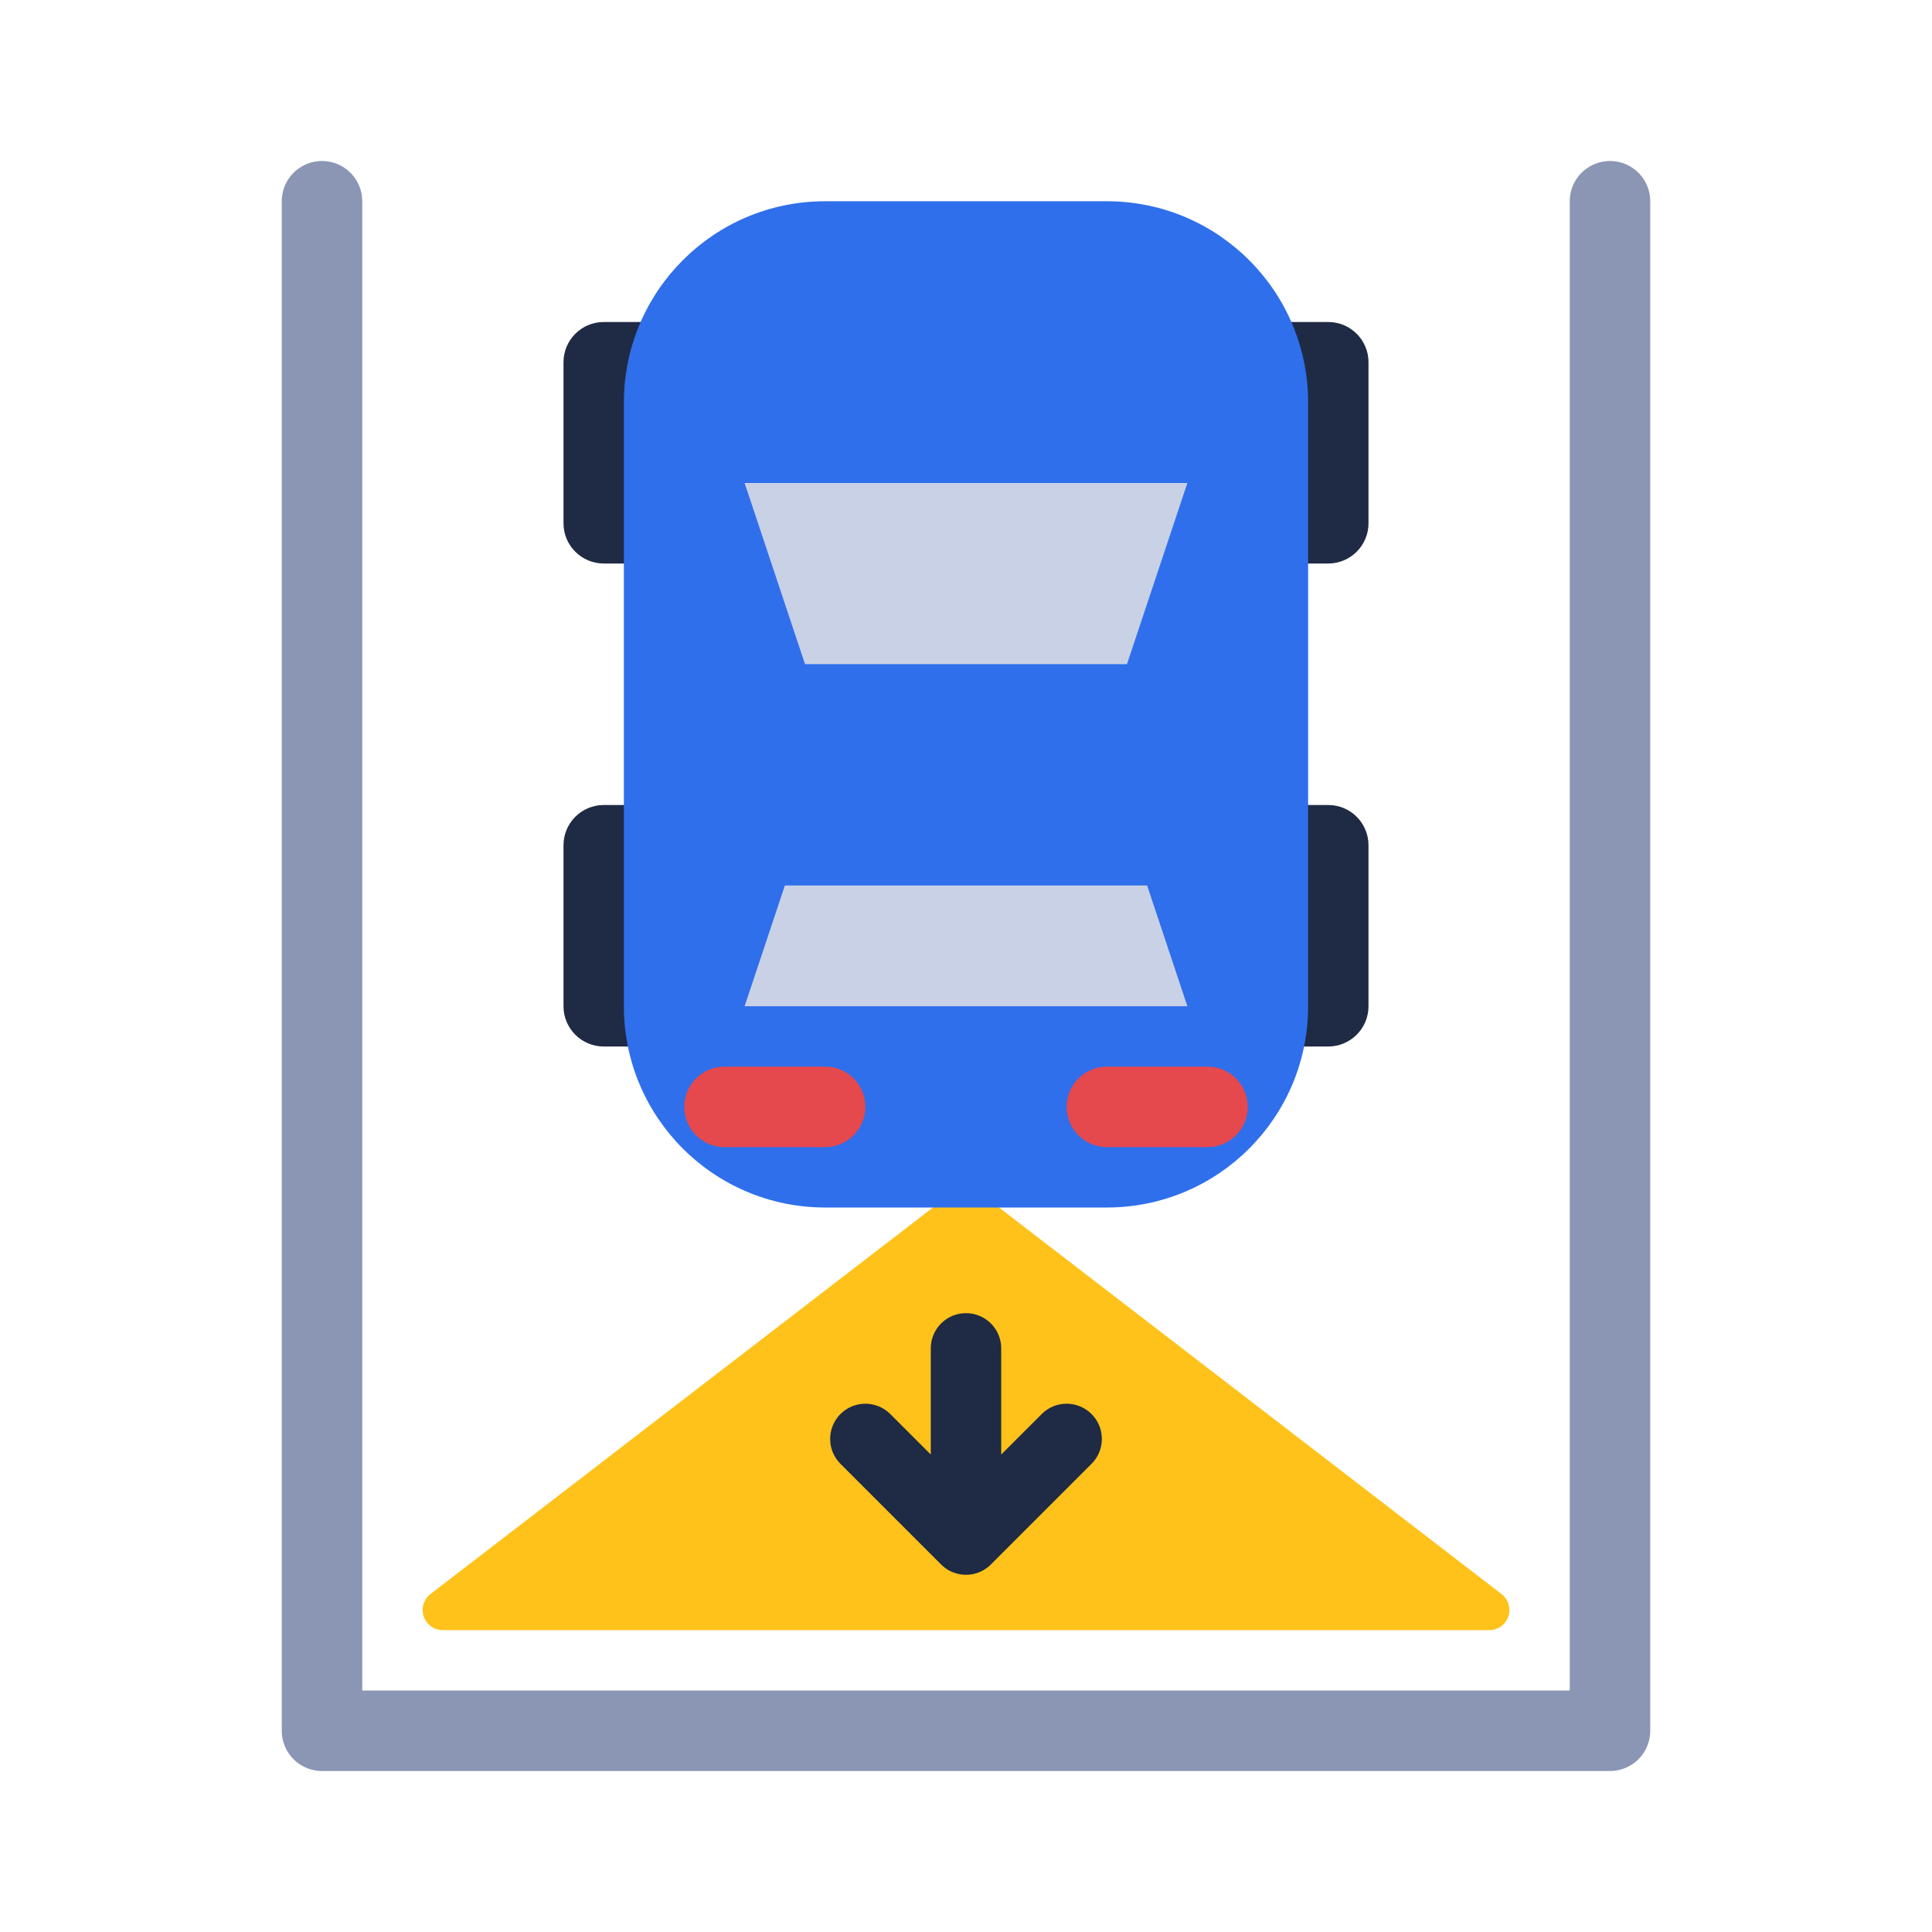
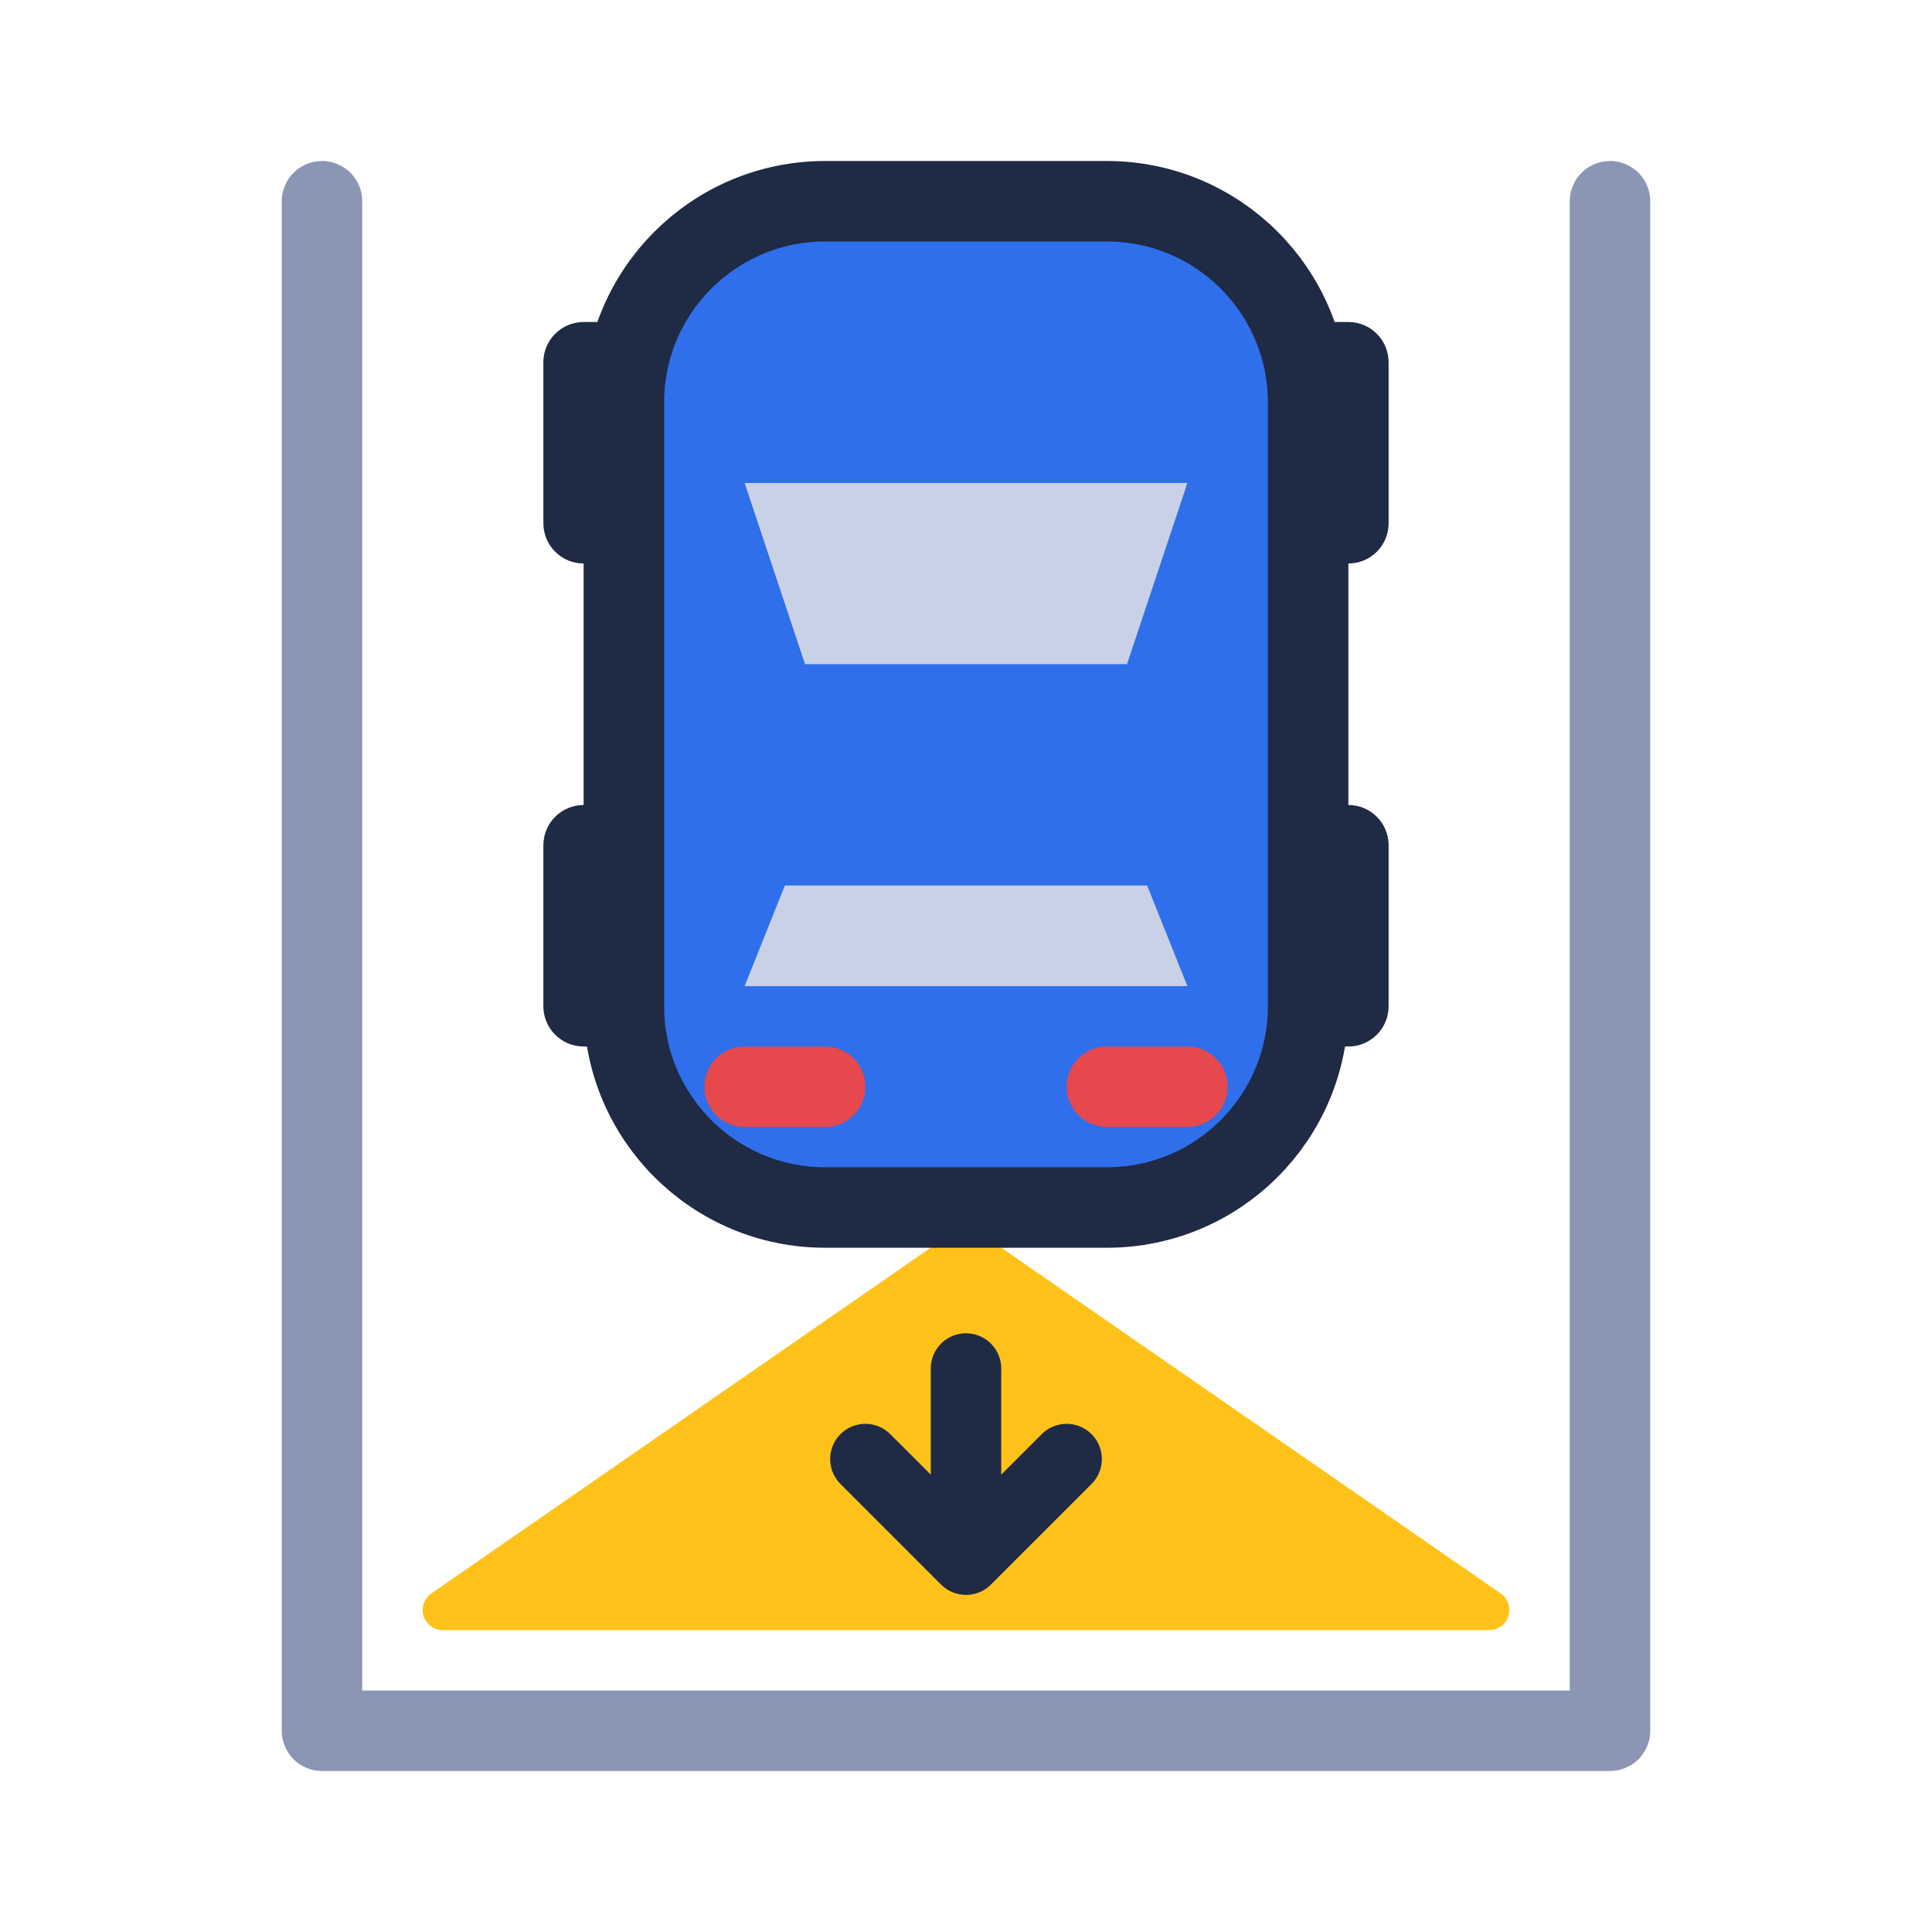
<svg xmlns="http://www.w3.org/2000/svg" viewBox="0 0 96 96">
  <path d="M16 10V86H80V10" fill="none" stroke="#8b96b5" stroke-width="4" stroke-linecap="round" stroke-linejoin="round" />
-   <polygon points="48,60 22,80 74,80" fill="#ffc21a" stroke="#ffc21a" stroke-width="2" stroke-linejoin="round" />
-   <path d="M48 67V76M43 71.5 48 76.5 53 71.5" fill="none" stroke="#1f2a44" stroke-width="3.5" stroke-linecap="round" stroke-linejoin="round" />
+   <polygon points="48,62 22,80 74,80" fill="#ffc21a" stroke="#ffc21a" stroke-width="2" stroke-linejoin="round" />
+   <path d="M48 68V77M43 72.5 48 77.5 53 72.5" fill="none" stroke="#1f2a44" stroke-width="3.5" stroke-linecap="round" stroke-linejoin="round" />
  <g fill="#1f2a44">
-     <rect x="28" y="16" width="6" height="12" rx="2" />
-     <rect x="62" y="16" width="6" height="12" rx="2" />
-     <rect x="28" y="40" width="6" height="12" rx="2" />
-     <rect x="62" y="40" width="6" height="12" rx="2" />
+     <rect x="27" y="16" width="6" height="12" rx="2" />
+     <rect x="63" y="16" width="6" height="12" rx="2" />
+     <rect x="27" y="40" width="6" height="12" rx="2" />
+     <rect x="63" y="40" width="6" height="12" rx="2" />
  </g>
-   <rect x="31" y="10" width="34" height="50" rx="10" fill="#2f6feb" />
+   <rect x="31" y="10" width="34" height="50" rx="10" fill="#2f6feb" stroke="#1f2a44" stroke-width="4" />
  <polygon points="37,24 59,24 56,33 40,33" fill="#c9d1e6" />
-   <polygon points="39,44 57,44 59,50 37,50" fill="#c9d1e6" />
+   <polygon points="39,44 57,44 59,49 37,49" fill="#c9d1e6" />
  <g fill="#e5484d">
-     <rect x="34" y="53" width="9" height="4" rx="2" />
-     <rect x="53" y="53" width="9" height="4" rx="2" />
+     <rect x="35" y="52" width="8" height="4" rx="2" />
+     <rect x="53" y="52" width="8" height="4" rx="2" />
  </g>
</svg>
